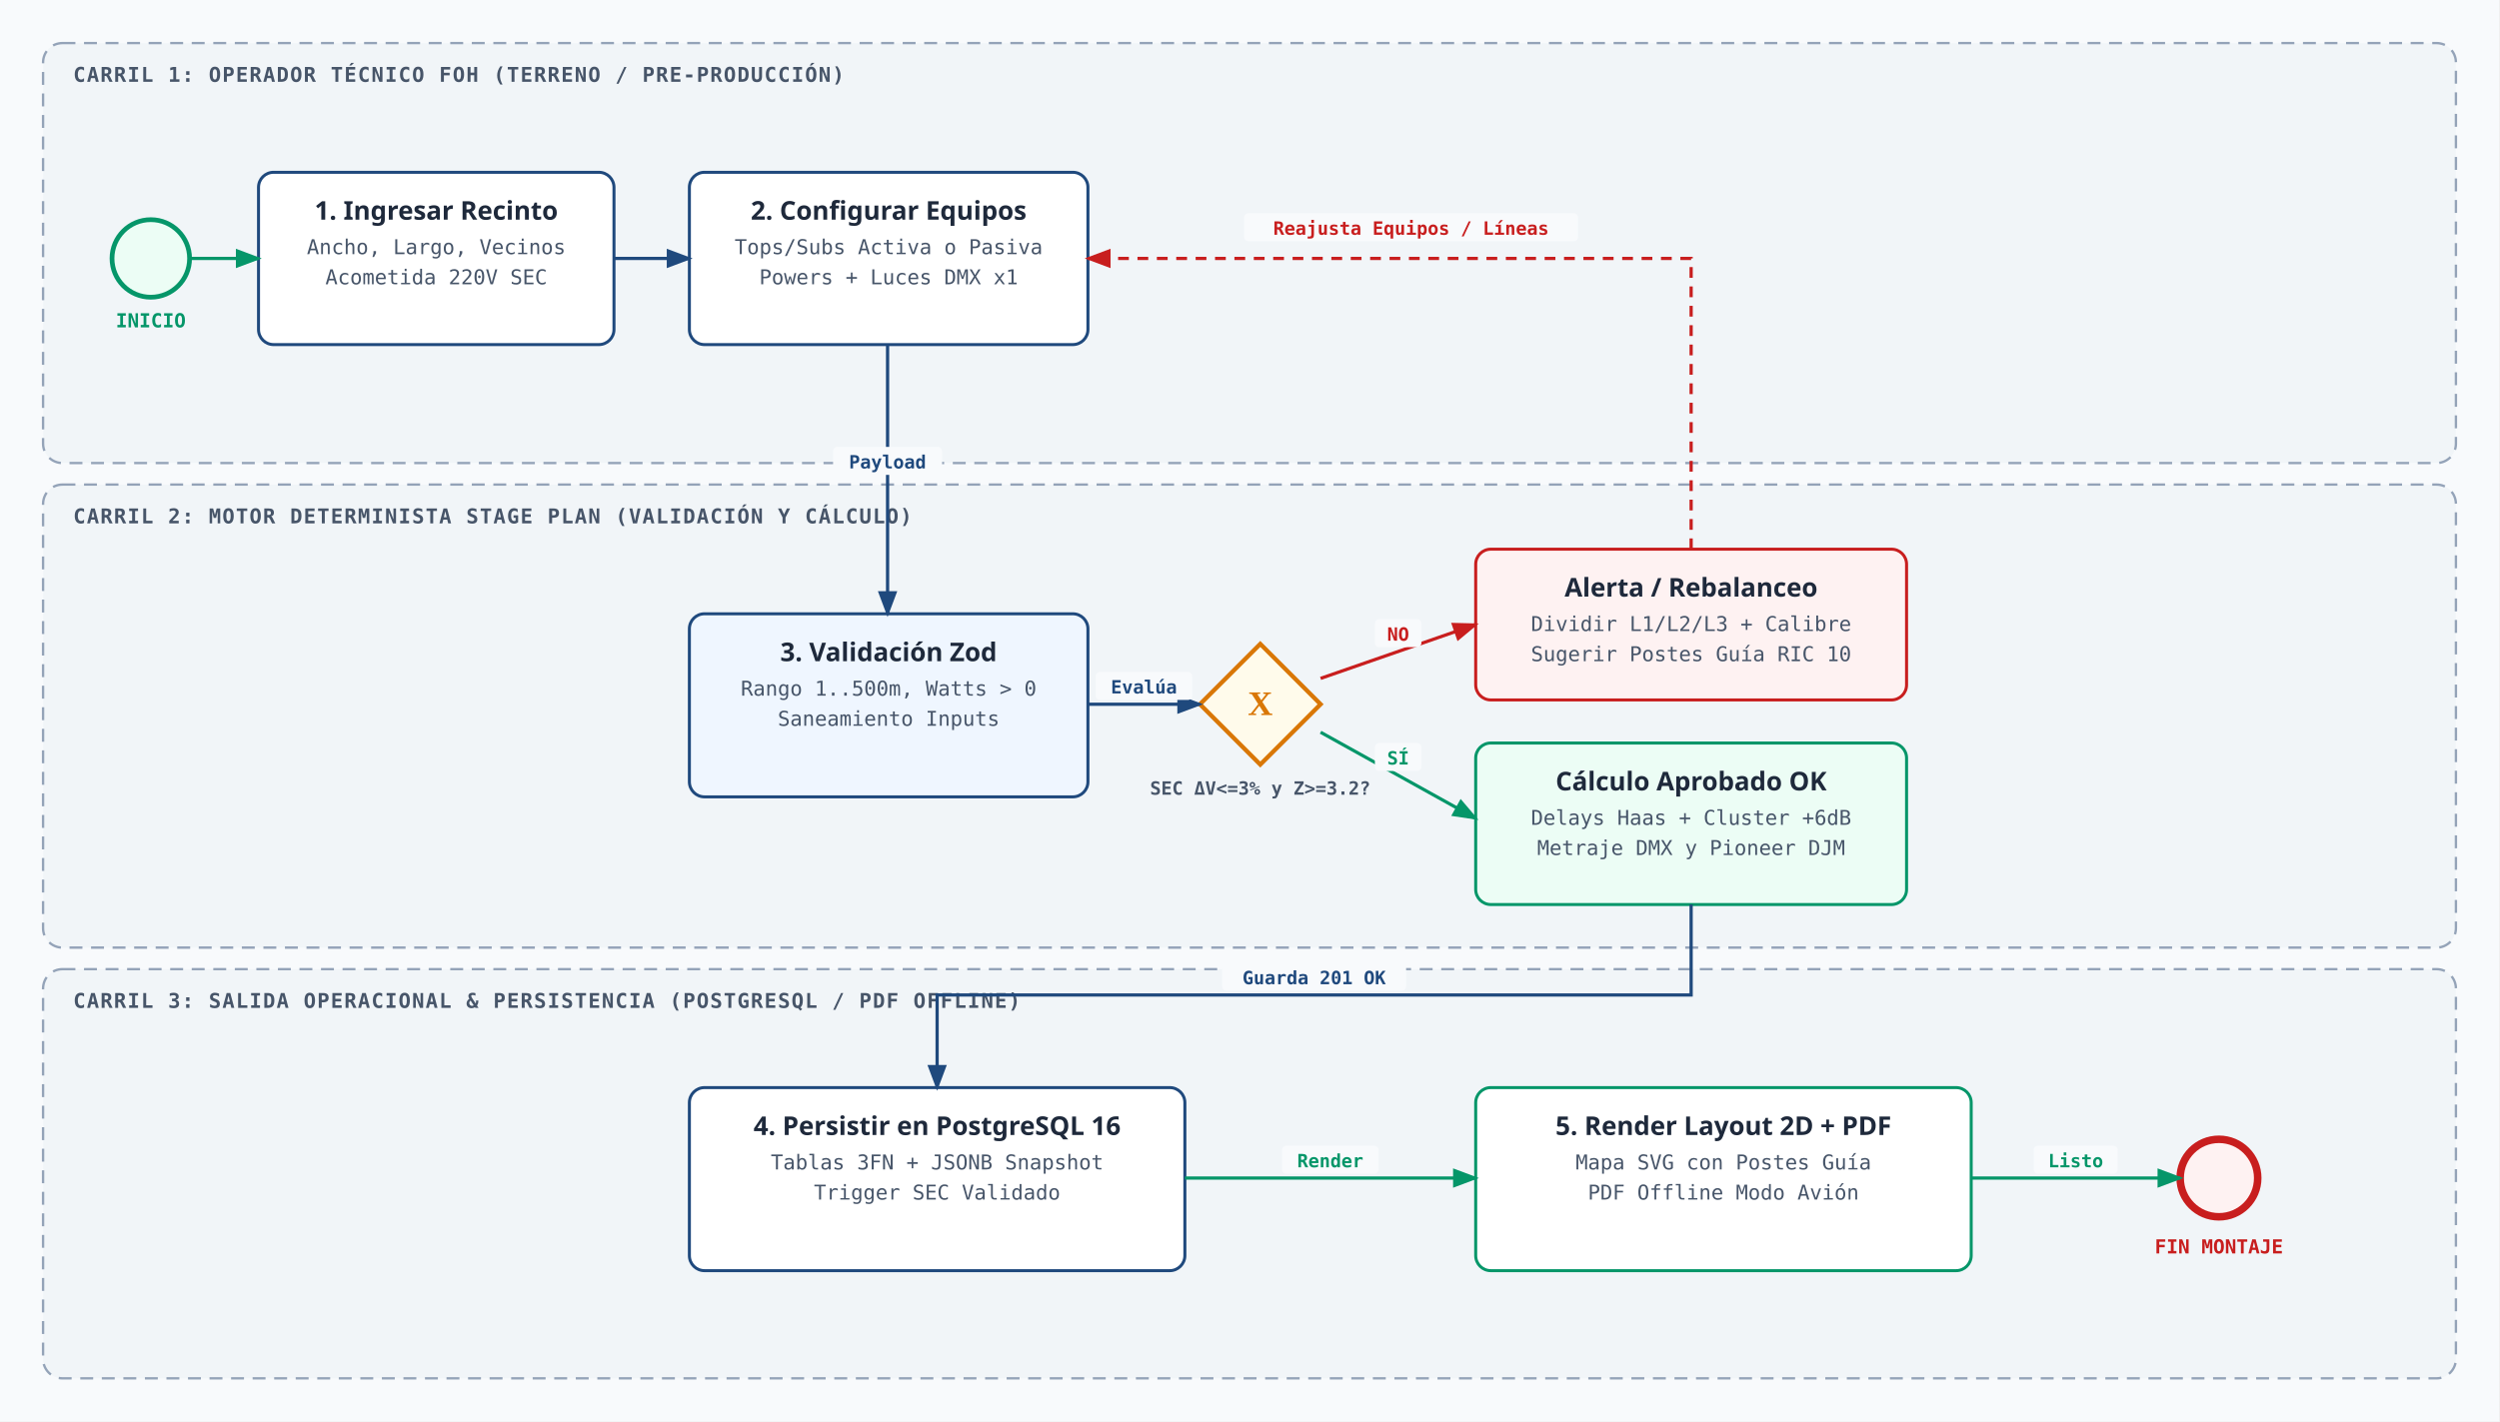
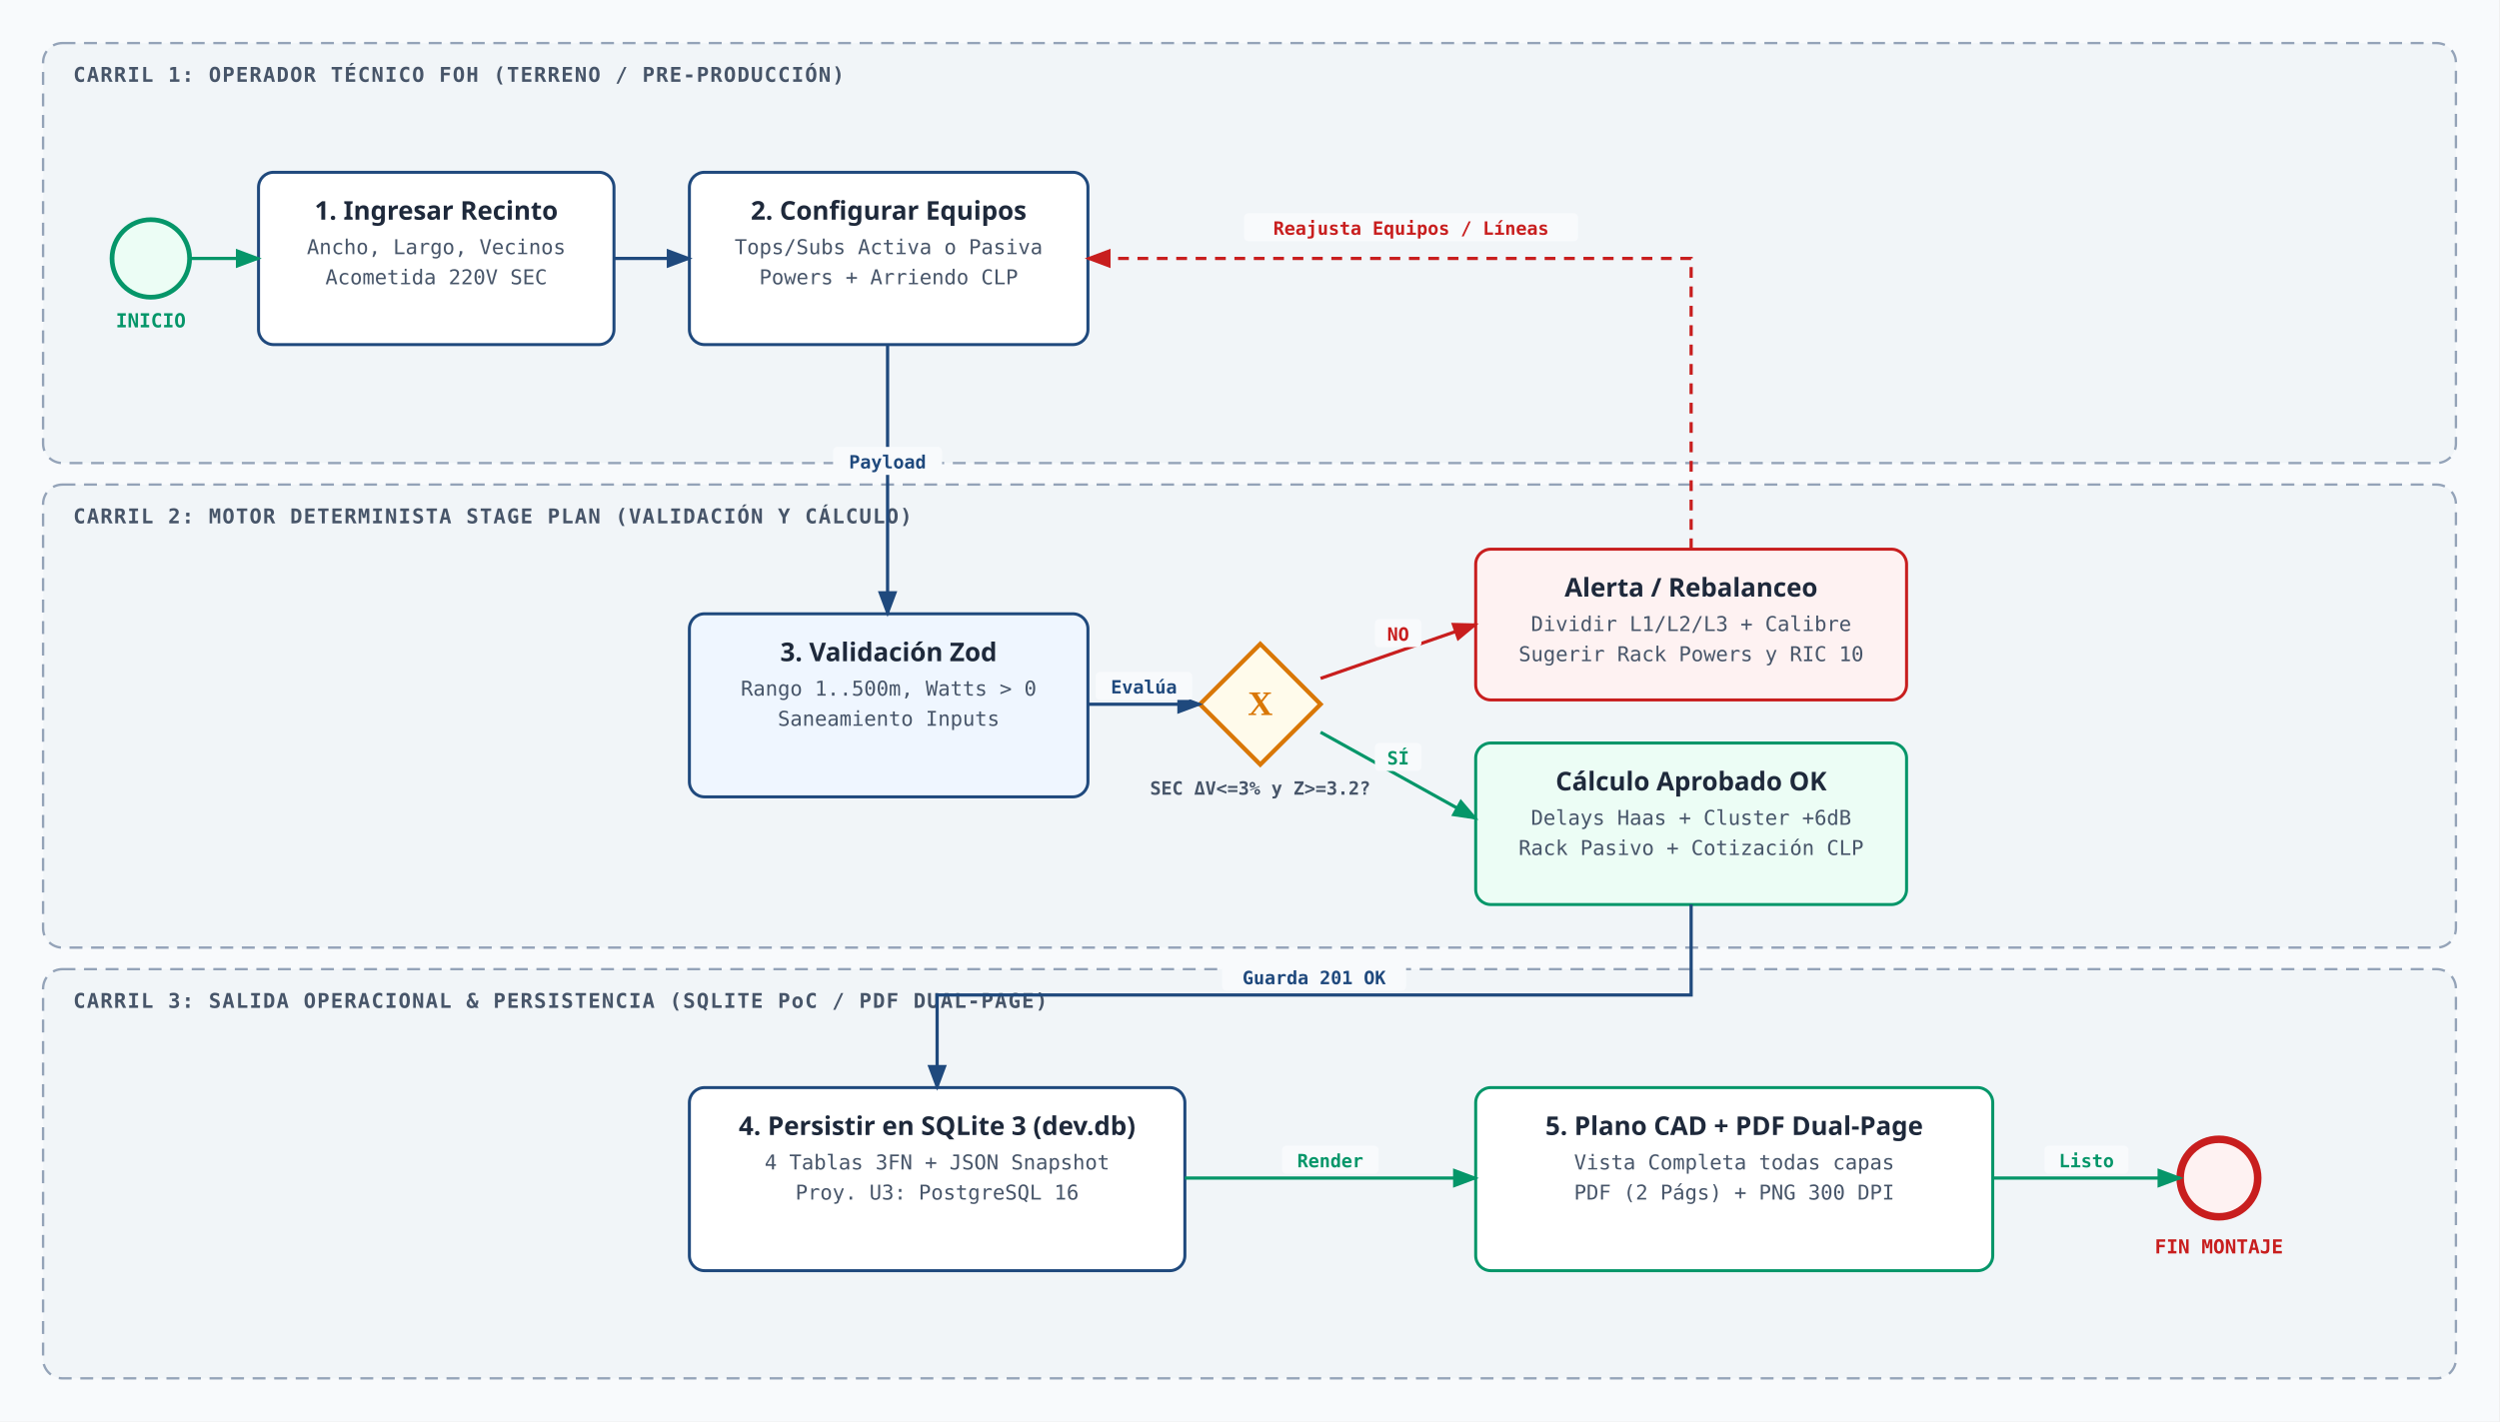
<svg xmlns="http://www.w3.org/2000/svg" viewBox="0 0 1160 660">
  <defs>
    <marker id="arr" markerWidth="8" markerHeight="6" refX="7" refY="3" orient="auto">
      <polygon points="0 0, 8 3, 0 6" fill="#475569" />
    </marker>
    <marker id="arr-navy" markerWidth="8" markerHeight="6" refX="7" refY="3" orient="auto">
      <polygon points="0 0, 8 3, 0 6" fill="#1F497D" />
    </marker>
    <marker id="arr-red" markerWidth="8" markerHeight="6" refX="7" refY="3" orient="auto">
      <polygon points="0 0, 8 3, 0 6" fill="#c81e1e" />
    </marker>
    <marker id="arr-green" markerWidth="8" markerHeight="6" refX="7" refY="3" orient="auto">
      <polygon points="0 0, 8 3, 0 6" fill="#059669" />
    </marker>
    <marker id="hollow-tri" markerWidth="10" markerHeight="8" refX="9" refY="4" orient="auto">
      <polygon points="0 0, 10 4, 0 8" fill="#ffffff" stroke="#1F497D" stroke-width="1.2" />
    </marker>
  </defs>
  <rect width="100%" height="100%" fill="#f8fafc" />
  <rect x="20" y="20" width="1120" height="195" rx="9" fill="rgba(31,73,125,0.03)" stroke="#94a3b8" stroke-width="1.1" stroke-dasharray="6,4" />
  <text x="34" y="38" fill="#475569" font-size="9.5" font-weight="700" font-family="Consolas, monospace" letter-spacing="0.06em">CARRIL 1: OPERADOR TÉCNICO FOH (TERRENO / PRE-PRODUCCIÓN)</text>
  <rect x="20" y="225" width="1120" height="215" rx="9" fill="rgba(31,73,125,0.03)" stroke="#94a3b8" stroke-width="1.1" stroke-dasharray="6,4" />
  <text x="34" y="243" fill="#475569" font-size="9.5" font-weight="700" font-family="Consolas, monospace" letter-spacing="0.06em">CARRIL 2: MOTOR DETERMINISTA STAGE PLAN (VALIDACIÓN Y CÁLCULO)</text>
  <rect x="20" y="450" width="1120" height="190" rx="9" fill="rgba(31,73,125,0.03)" stroke="#94a3b8" stroke-width="1.1" stroke-dasharray="6,4" />
-   <text x="34" y="468" fill="#475569" font-size="9.5" font-weight="700" font-family="Consolas, monospace" letter-spacing="0.06em">CARRIL 3: SALIDA OPERACIONAL &amp; PERSISTENCIA (POSTGRESQL / PDF OFFLINE)</text>
+   <text x="34" y="468" fill="#475569" font-size="9.5" font-weight="700" font-family="Consolas, monospace" letter-spacing="0.06em">CARRIL 3: SALIDA OPERACIONAL &amp; PERSISTENCIA (SQLITE PoC / PDF DUAL-PAGE)</text>
  <circle cx="70" cy="120" r="18" fill="#ecfdf5" stroke="#059669" stroke-width="2.2" />
  <text x="70" y="152" fill="#059669" font-size="9" font-weight="700" font-family="Consolas, monospace" text-anchor="middle">INICIO</text>
  <rect x="120" y="80" width="165" height="80" rx="7" fill="#ffffff" stroke="#1F497D" stroke-width="1.4" />
  <text x="202.5" y="102" fill="#1e293b" font-size="12" font-weight="700" font-family="Segoe UI, system-ui, sans-serif" text-anchor="middle">1. Ingresar Recinto</text>
  <text x="202.5" y="118" fill="#475569" font-size="9.5" font-family="Consolas, monospace" text-anchor="middle">Ancho, Largo, Vecinos</text>
  <text x="202.5" y="132" fill="#475569" font-size="9.5" font-family="Consolas, monospace" text-anchor="middle">Acometida 220V SEC</text>
  <rect x="320" y="80" width="185" height="80" rx="7" fill="#ffffff" stroke="#1F497D" stroke-width="1.4" />
  <text x="412.5" y="102" fill="#1e293b" font-size="12" font-weight="700" font-family="Segoe UI, system-ui, sans-serif" text-anchor="middle">2. Configurar Equipos</text>
  <text x="412.5" y="118" fill="#475569" font-size="9.5" font-family="Consolas, monospace" text-anchor="middle">Tops/Subs Activa o Pasiva</text>
-   <text x="412.5" y="132" fill="#475569" font-size="9.5" font-family="Consolas, monospace" text-anchor="middle">Powers + Luces DMX x1</text>
+   <text x="412.5" y="132" fill="#475569" font-size="9.5" font-family="Consolas, monospace" text-anchor="middle">Powers + Arriendo CLP</text>
  <rect x="320" y="285" width="185" height="85" rx="7" fill="#eff6ff" stroke="#1F497D" stroke-width="1.4" />
  <text x="412.5" y="307" fill="#1e293b" font-size="12" font-weight="700" font-family="Segoe UI, system-ui, sans-serif" text-anchor="middle">3. Validación Zod</text>
  <text x="412.5" y="323" fill="#475569" font-size="9.5" font-family="Consolas, monospace" text-anchor="middle">Rango 1..500m, Watts &gt; 0</text>
  <text x="412.5" y="337" fill="#475569" font-size="9.5" font-family="Consolas, monospace" text-anchor="middle">Saneamiento Inputs</text>
  <polygon points="585,299 613,327 585,355 557,327" fill="#fffbeb" stroke="#d97706" stroke-width="2" />
  <text x="585" y="332" fill="#d97706" font-size="16" font-weight="900" text-anchor="middle">X</text>
  <text x="585" y="369" fill="#475569" font-size="8.5" font-weight="700" font-family="Consolas, monospace" text-anchor="middle">SEC ΔV&lt;=3% y Z&gt;=3.2?</text>
  <rect x="685" y="255" width="200" height="70" rx="7" fill="#fef2f2" stroke="#c81e1e" stroke-width="1.4" />
  <text x="785.0" y="277" fill="#1e293b" font-size="12" font-weight="700" font-family="Segoe UI, system-ui, sans-serif" text-anchor="middle">Alerta / Rebalanceo</text>
  <text x="785.0" y="293" fill="#475569" font-size="9.5" font-family="Consolas, monospace" text-anchor="middle">Dividir L1/L2/L3 + Calibre</text>
-   <text x="785.0" y="307" fill="#475569" font-size="9.5" font-family="Consolas, monospace" text-anchor="middle">Sugerir Postes Guía RIC 10</text>
+   <text x="785.0" y="307" fill="#475569" font-size="9.5" font-family="Consolas, monospace" text-anchor="middle">Sugerir Rack Powers y RIC 10</text>
  <rect x="685" y="345" width="200" height="75" rx="7" fill="#ecfdf5" stroke="#059669" stroke-width="1.4" />
  <text x="785.0" y="367" fill="#1e293b" font-size="12" font-weight="700" font-family="Segoe UI, system-ui, sans-serif" text-anchor="middle">Cálculo Aprobado OK</text>
  <text x="785.0" y="383" fill="#475569" font-size="9.5" font-family="Consolas, monospace" text-anchor="middle">Delays Haas + Cluster +6dB</text>
-   <text x="785.0" y="397" fill="#475569" font-size="9.5" font-family="Consolas, monospace" text-anchor="middle">Metraje DMX y Pioneer DJM</text>
+   <text x="785.0" y="397" fill="#475569" font-size="9.5" font-family="Consolas, monospace" text-anchor="middle">Rack Pasivo + Cotización CLP</text>
  <rect x="320" y="505" width="230" height="85" rx="7" fill="#ffffff" stroke="#1F497D" stroke-width="1.4" />
-   <text x="435.0" y="527" fill="#1e293b" font-size="12" font-weight="700" font-family="Segoe UI, system-ui, sans-serif" text-anchor="middle">4. Persistir en PostgreSQL 16</text>
-   <text x="435.0" y="543" fill="#475569" font-size="9.5" font-family="Consolas, monospace" text-anchor="middle">Tablas 3FN + JSONB Snapshot</text>
-   <text x="435.0" y="557" fill="#475569" font-size="9.5" font-family="Consolas, monospace" text-anchor="middle">Trigger SEC Validado</text>
-   <rect x="685" y="505" width="230" height="85" rx="7" fill="#ffffff" stroke="#059669" stroke-width="1.4" />
-   <text x="800.0" y="527" fill="#1e293b" font-size="12" font-weight="700" font-family="Segoe UI, system-ui, sans-serif" text-anchor="middle">5. Render Layout 2D + PDF</text>
-   <text x="800.0" y="543" fill="#475569" font-size="9.5" font-family="Consolas, monospace" text-anchor="middle">Mapa SVG con Postes Guía</text>
-   <text x="800.0" y="557" fill="#475569" font-size="9.5" font-family="Consolas, monospace" text-anchor="middle">PDF Offline Modo Avión</text>
+   <text x="435.0" y="527" fill="#1e293b" font-size="12" font-weight="700" font-family="Segoe UI, system-ui, sans-serif" text-anchor="middle">4. Persistir en SQLite 3 (dev.db)</text>
+   <text x="435.0" y="543" fill="#475569" font-size="9.5" font-family="Consolas, monospace" text-anchor="middle">4 Tablas 3FN + JSON Snapshot</text>
+   <text x="435.0" y="557" fill="#475569" font-size="9.5" font-family="Consolas, monospace" text-anchor="middle">Proy. U3: PostgreSQL 16</text>
+   <rect x="685" y="505" width="240" height="85" rx="7" fill="#ffffff" stroke="#059669" stroke-width="1.4" />
+   <text x="805.0" y="527" fill="#1e293b" font-size="12" font-weight="700" font-family="Segoe UI, system-ui, sans-serif" text-anchor="middle">5. Plano CAD + PDF Dual-Page</text>
+   <text x="805.0" y="543" fill="#475569" font-size="9.5" font-family="Consolas, monospace" text-anchor="middle">Vista Completa todas capas</text>
+   <text x="805.0" y="557" fill="#475569" font-size="9.5" font-family="Consolas, monospace" text-anchor="middle">PDF (2 Págs) + PNG 300 DPI</text>
  <circle cx="1030" cy="547" r="18" fill="#fef2f2" stroke="#c81e1e" stroke-width="3.5" />
  <text x="1030" y="582" fill="#c81e1e" font-size="9" font-weight="700" font-family="Consolas, monospace" text-anchor="middle">FIN MONTAJE</text>
  <line x1="88" y1="120" x2="120" y2="120" stroke="#059669" stroke-width="1.5" marker-end="url(#arr-green)" />
  <line x1="285" y1="120" x2="320" y2="120" stroke="#1F497D" stroke-width="1.5" marker-end="url(#arr-navy)" />
  <line x1="412" y1="160" x2="412" y2="285" stroke="#1F497D" stroke-width="1.5" marker-end="url(#arr-navy)" />
  <rect x="386.7" y="207.5" width="50.6" height="13" rx="2" fill="#f8fafc" />
  <text x="412.0" y="217.5" fill="#1F497D" font-size="8.5" font-weight="700" font-family="Consolas, monospace" text-anchor="middle">Payload</text>
  <line x1="505" y1="327" x2="557" y2="327" stroke="#1F497D" stroke-width="1.5" marker-end="url(#arr-navy)" />
  <rect x="508.6" y="312.0" width="44.8" height="13" rx="2" fill="#f8fafc" />
  <text x="531.0" y="322.0" fill="#1F497D" font-size="8.5" font-weight="700" font-family="Consolas, monospace" text-anchor="middle">Evalúa</text>
  <line x1="613" y1="315" x2="685" y2="290" stroke="#c81e1e" stroke-width="1.5" marker-end="url(#arr-red)" />
  <rect x="638.2" y="287.5" width="21.6" height="13" rx="2" fill="#f8fafc" />
  <text x="649.0" y="297.5" fill="#c81e1e" font-size="8.5" font-weight="700" font-family="Consolas, monospace" text-anchor="middle">NO</text>
  <path d="M 785 255 L 785 120 L 505 120" fill="none" stroke="#c81e1e" stroke-width="1.5" stroke-dasharray="5,4" marker-end="url(#arr-red)" />
  <rect x="577.5" y="99" width="155.0" height="13" rx="2" fill="#f8fafc" />
  <text x="655" y="109" fill="#c81e1e" font-size="8.5" font-weight="700" font-family="Consolas, monospace" text-anchor="middle">Reajusta Equipos / Líneas</text>
  <line x1="613" y1="340" x2="685" y2="380" stroke="#059669" stroke-width="1.5" marker-end="url(#arr-green)" />
  <rect x="638.2" y="345.0" width="21.6" height="13" rx="2" fill="#f8fafc" />
  <text x="649.0" y="355.0" fill="#059669" font-size="8.5" font-weight="700" font-family="Consolas, monospace" text-anchor="middle">SÍ</text>
  <path d="M 785 420 L 785 462 L 435 462 L 435 505" fill="none" stroke="#1F497D" stroke-width="1.5" marker-end="url(#arr-navy)" />
  <rect x="567.3" y="447" width="85.4" height="13" rx="2" fill="#f8fafc" />
  <text x="610" y="457" fill="#1F497D" font-size="8.5" font-weight="700" font-family="Consolas, monospace" text-anchor="middle">Guarda 201 OK</text>
  <line x1="550" y1="547" x2="685" y2="547" stroke="#059669" stroke-width="1.5" marker-end="url(#arr-green)" />
  <rect x="595.1" y="532.0" width="44.8" height="13" rx="2" fill="#f8fafc" />
  <text x="617.5" y="542.0" fill="#059669" font-size="8.5" font-weight="700" font-family="Consolas, monospace" text-anchor="middle">Render</text>
-   <line x1="915" y1="547" x2="1012" y2="547" stroke="#059669" stroke-width="1.5" marker-end="url(#arr-green)" />
-   <rect x="944.0" y="532.0" width="39.0" height="13" rx="2" fill="#f8fafc" />
-   <text x="963.5" y="542.0" fill="#059669" font-size="8.5" font-weight="700" font-family="Consolas, monospace" text-anchor="middle">Listo</text>
+   <line x1="925" y1="547" x2="1012" y2="547" stroke="#059669" stroke-width="1.5" marker-end="url(#arr-green)" />
+   <rect x="949.0" y="532.0" width="39.0" height="13" rx="2" fill="#f8fafc" />
+   <text x="968.5" y="542.0" fill="#059669" font-size="8.5" font-weight="700" font-family="Consolas, monospace" text-anchor="middle">Listo</text>
</svg>
